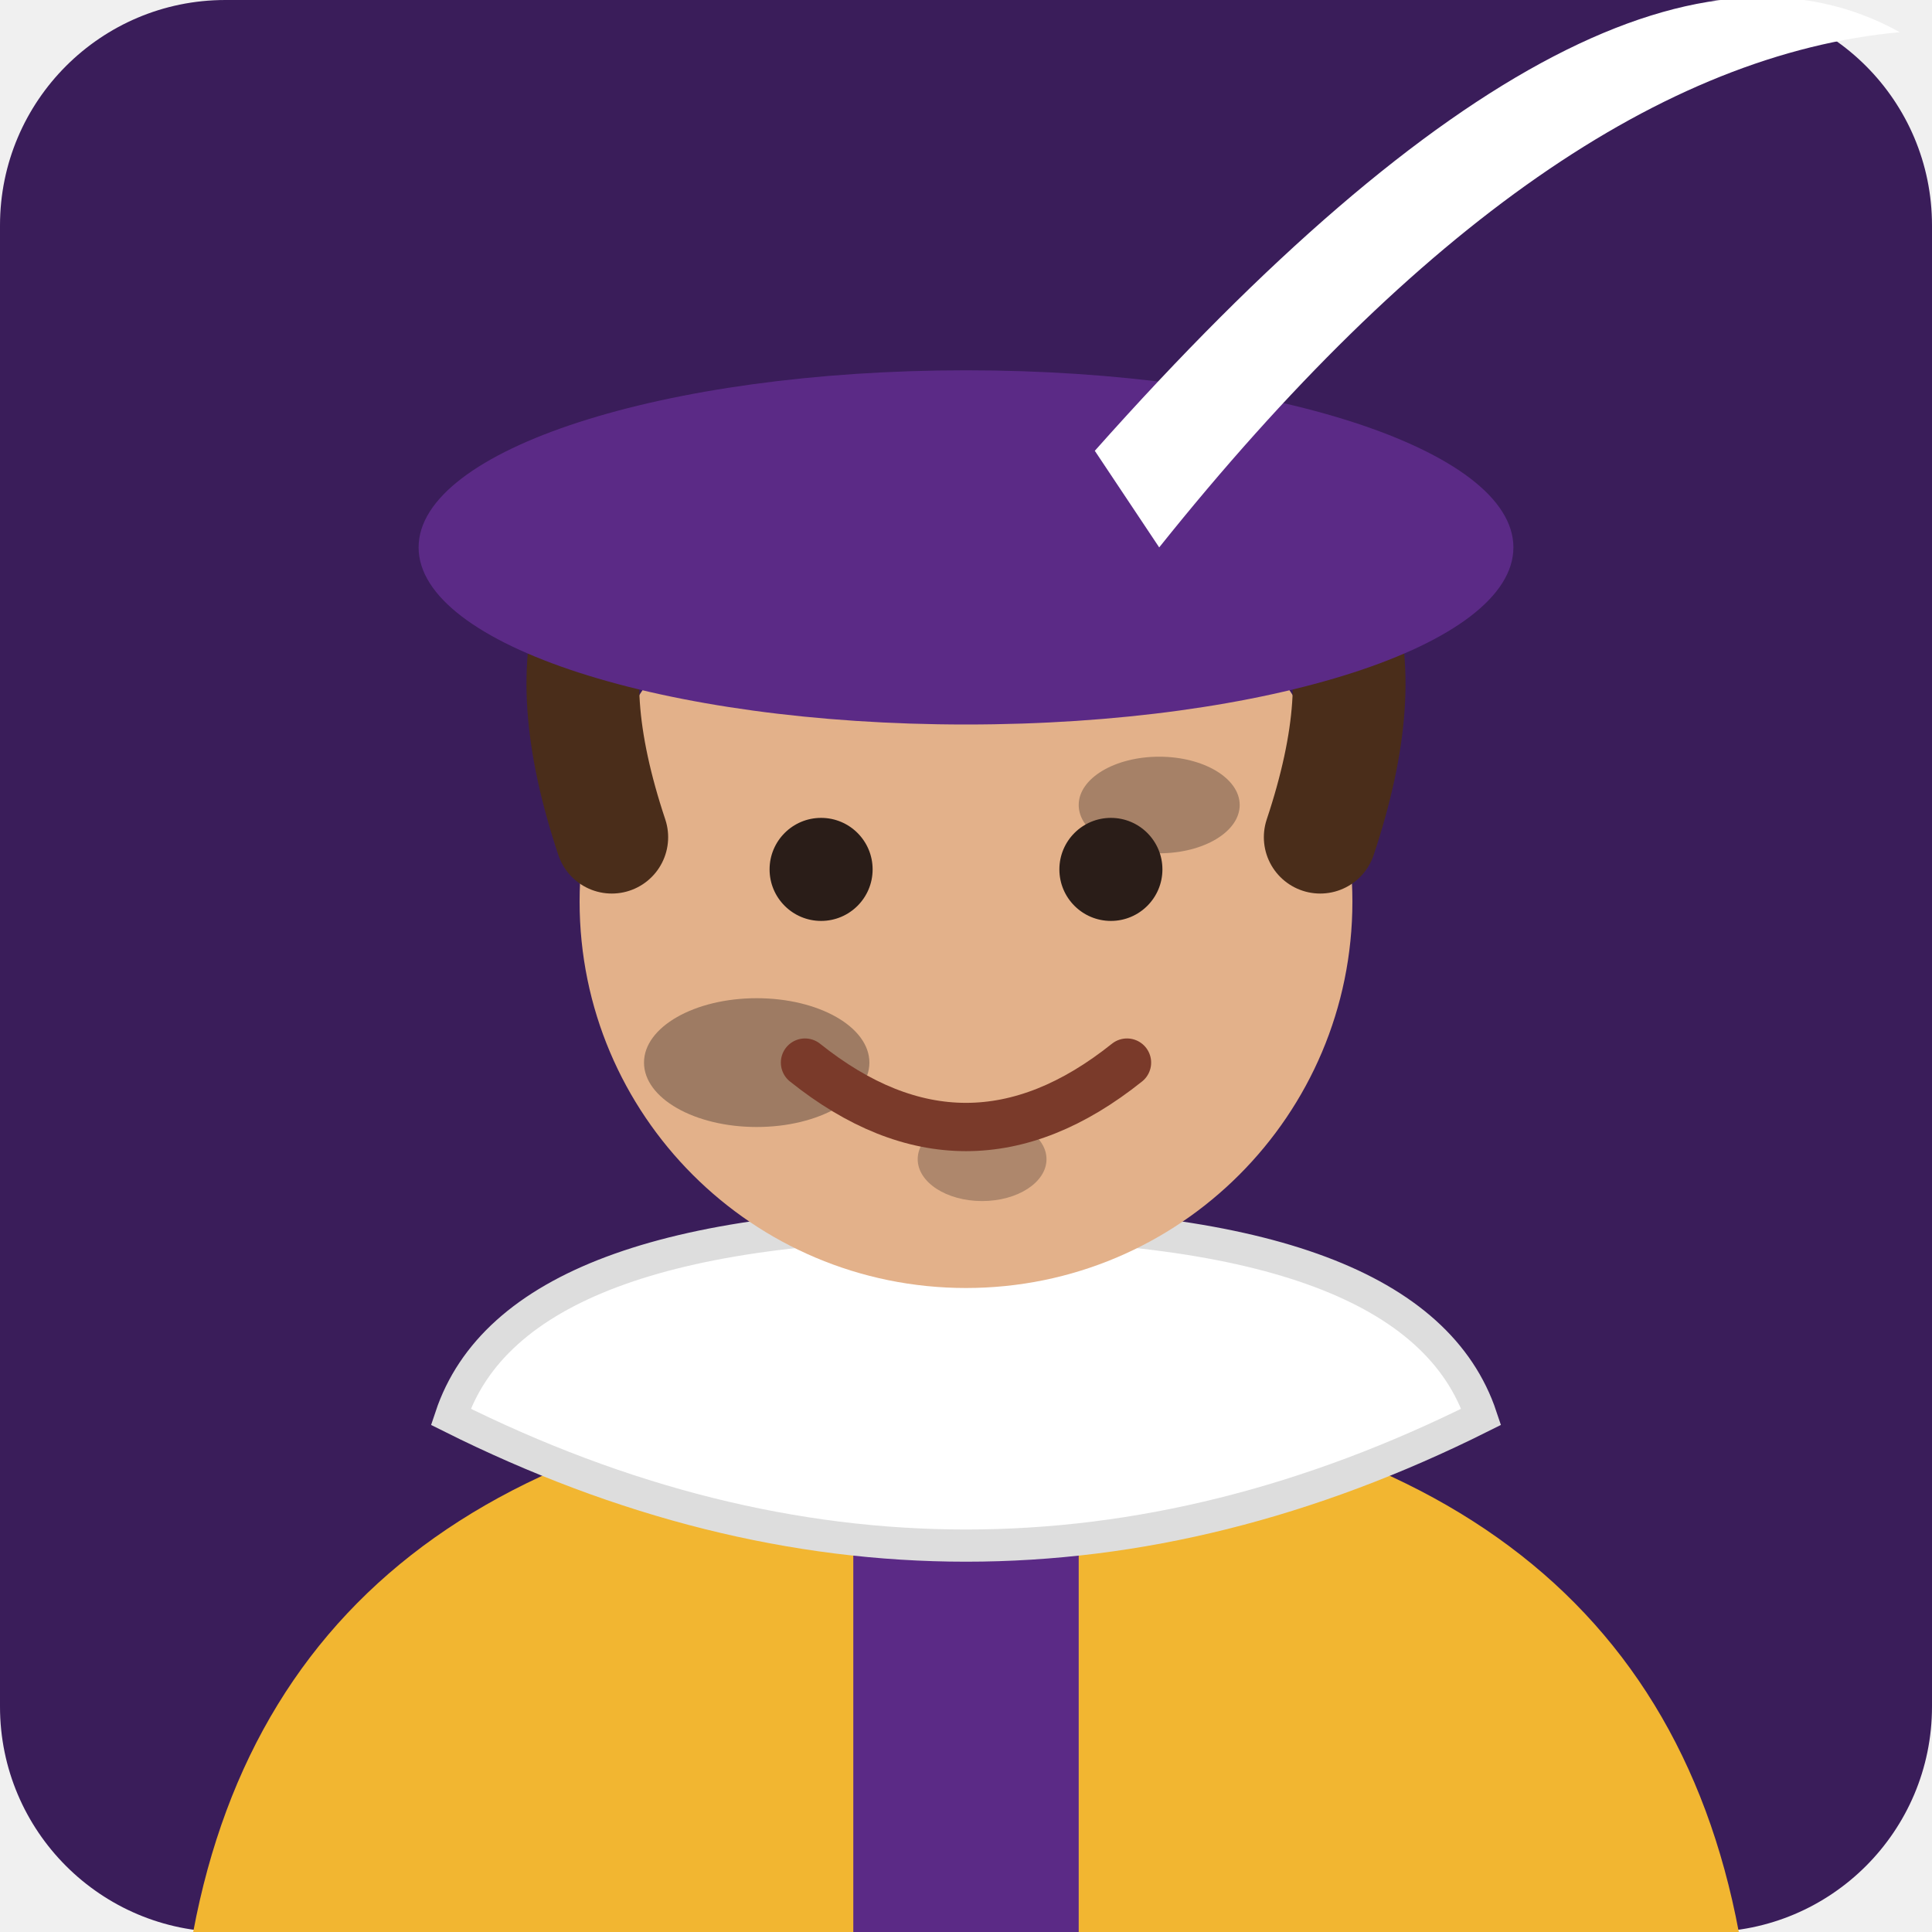
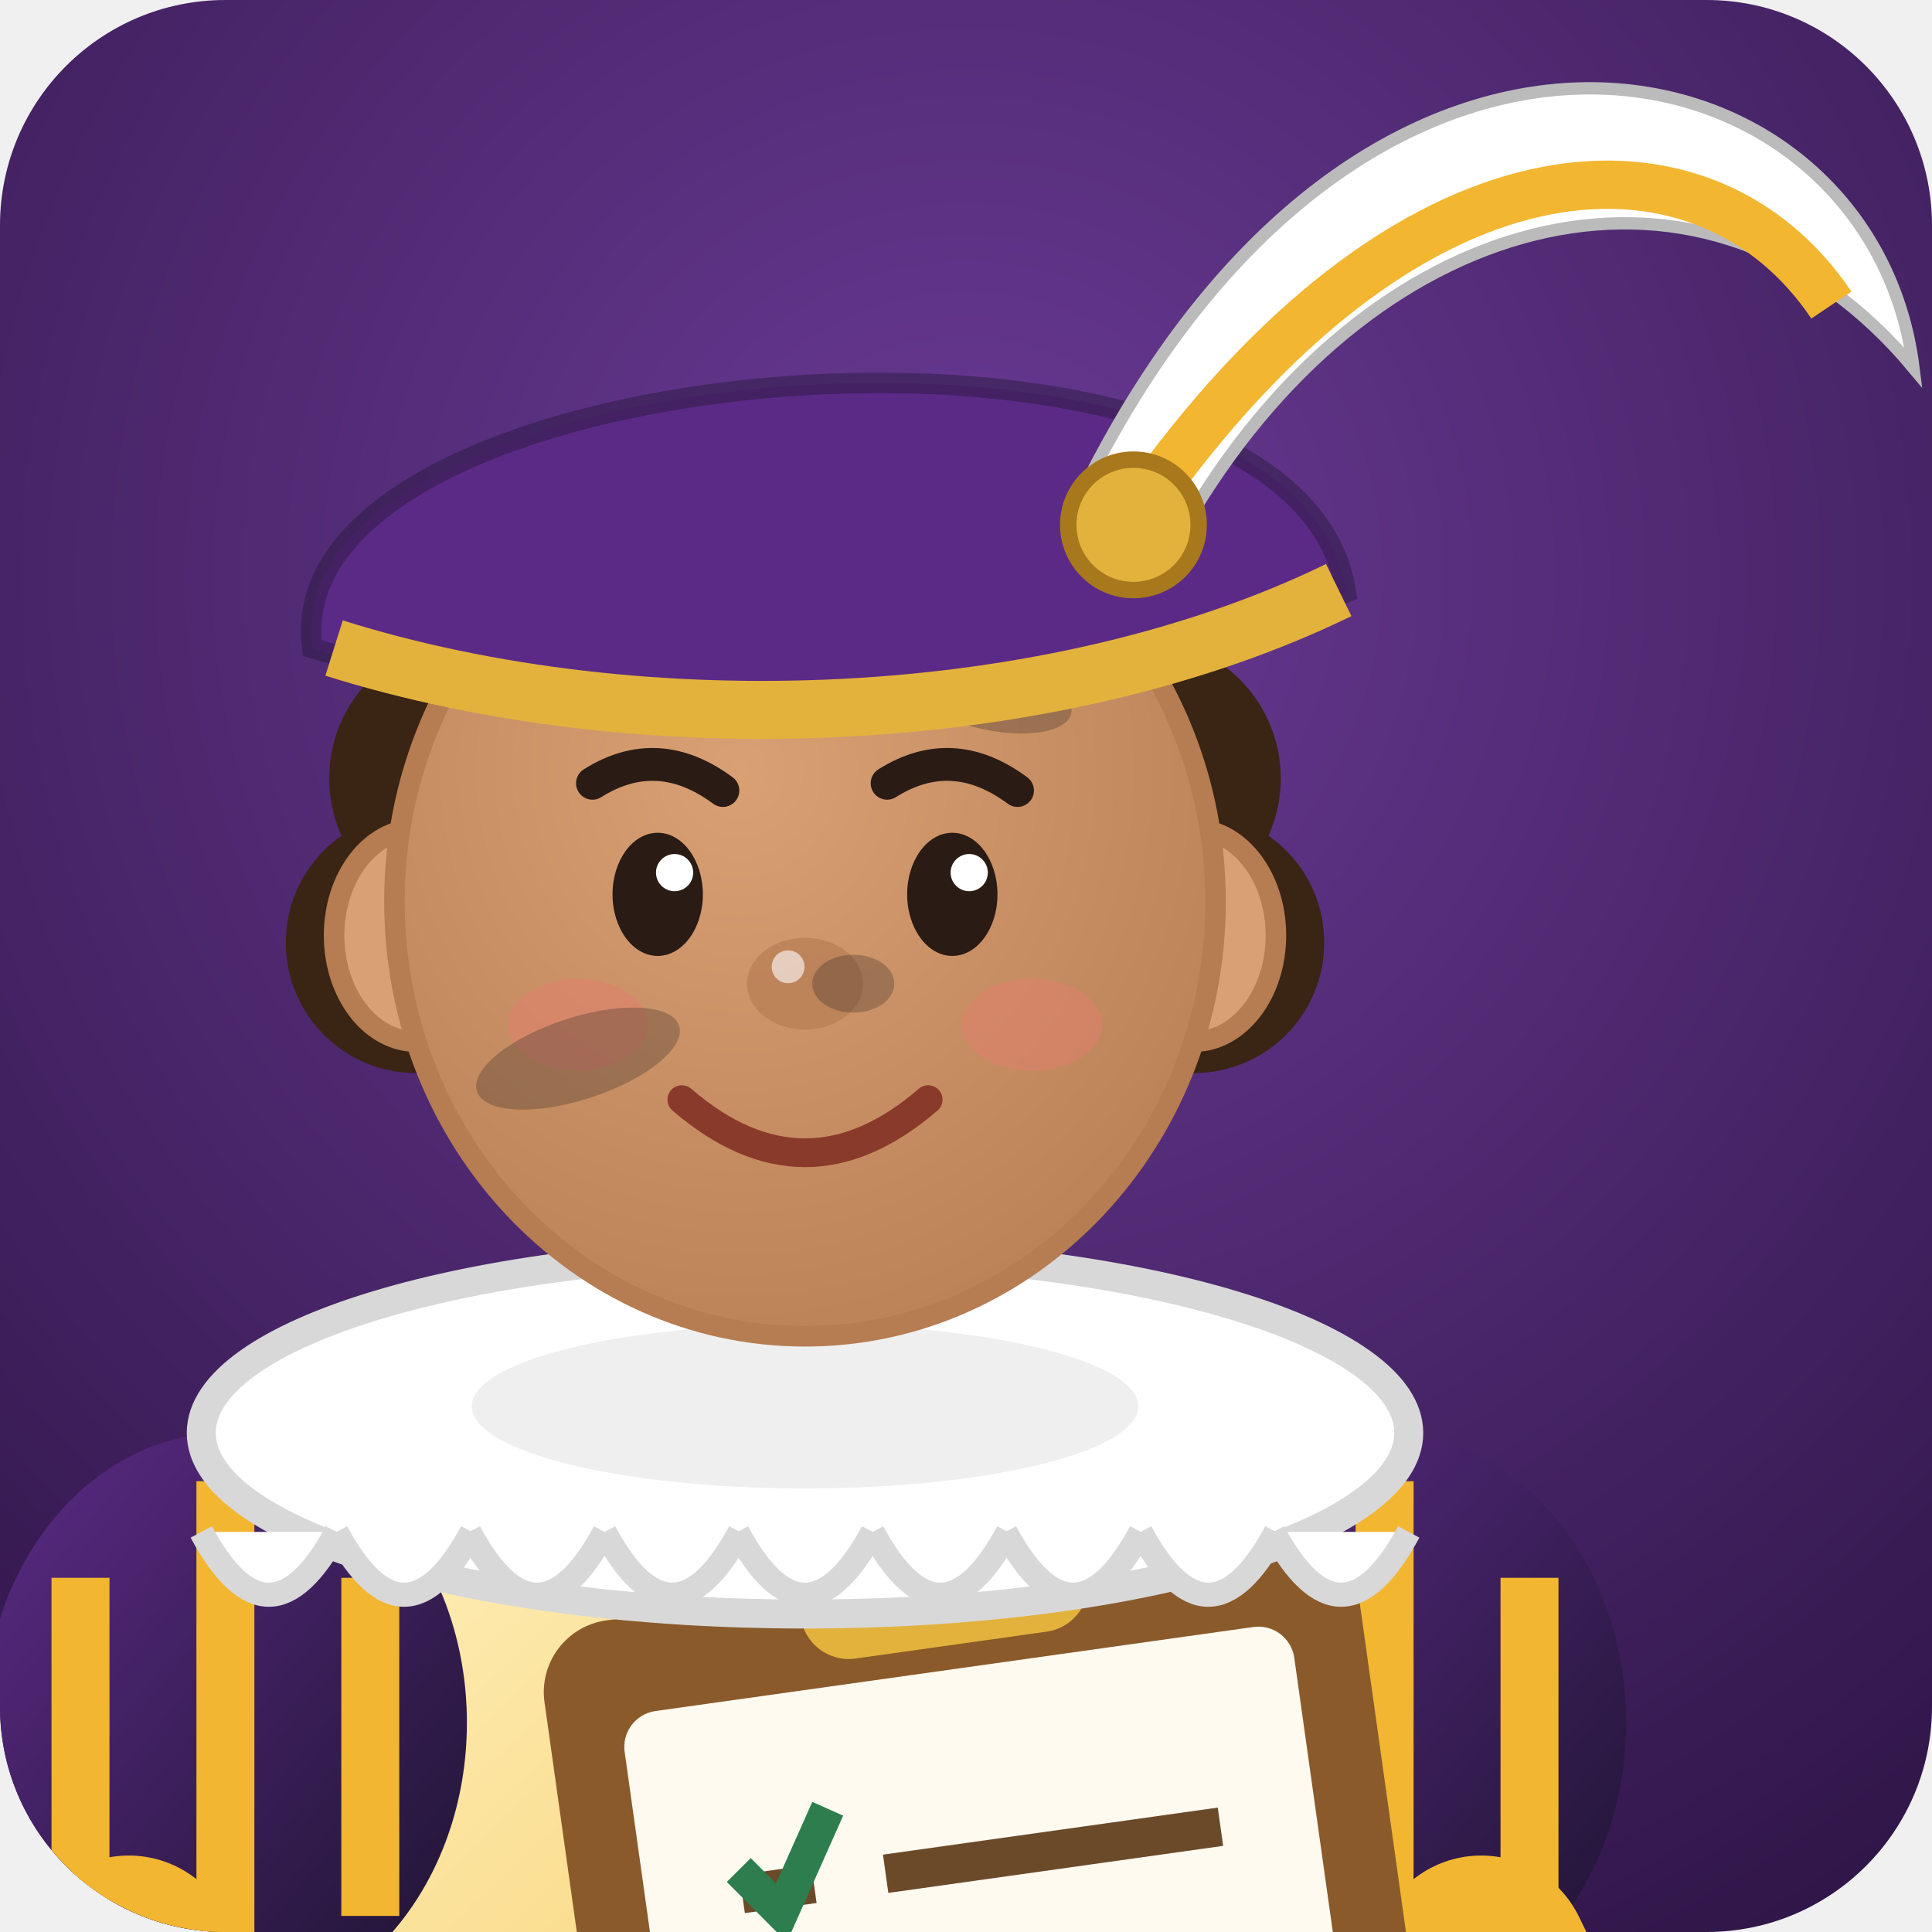
<svg xmlns="http://www.w3.org/2000/svg" viewBox="0 0 120 120">
-   <rect width="120" height="120" rx="14" fill="#3a1d5a" />
-   <path d="M12 120 q6 -32 48 -34 q42 2 48 34z" fill="#f2b631" />
-   <path d="M60 88 v32" stroke="#5b2a86" stroke-width="14" />
-   <path d="M28 88 q32 16 64 0 q-4 -12 -32 -12 q-28 0 -32 12z" fill="#fff" stroke="#ddd" stroke-width="2" />
-   <circle cx="60" cy="56" r="24" fill="#e3b18a" />
-   <ellipse cx="47" cy="66" rx="7" ry="4" fill="#4a3a33" opacity=".45" />
-   <ellipse cx="72" cy="50" rx="5" ry="3" fill="#4a3a33" opacity=".4" />
-   <ellipse cx="61" cy="72" rx="4" ry="2.6" fill="#4a3a33" opacity=".35" />
-   <circle cx="51" cy="54" r="3.2" fill="#2a1d18" />
-   <circle cx="69" cy="54" r="3.2" fill="#2a1d18" />
-   <path d="M50 66 q10 8 20 0" stroke="#7a3a2a" stroke-width="3" fill="none" stroke-linecap="round" />
-   <path d="M38 52 q-6 -18 8 -22 M82 52 q6 -18 -8 -22" stroke="#4a2d1a" stroke-width="7" fill="none" stroke-linecap="round" />
-   <ellipse cx="60" cy="34" rx="34" ry="11" fill="#5b2a86" />
-   <path d="M68 28 q32 -36 50 -26 q-22 2 -46 32z" fill="#fff" />
+   <defs>
+     <clipPath id="clip">
+       <rect width="120" height="120" rx="14" />
+     </clipPath>
+     <radialGradient id="bg" cx="0.5" cy="0.3" r="0.9">
+       <stop offset="0" stop-color="#6a3a96" />
+       <stop offset="1" stop-color="#2a1240" />
+     </radialGradient>
+   </defs>
+   <g clip-path="url(#clip)">
+     <rect width="120" height="120" fill="url(#bg)" />
+     <g transform="translate(50 296) scale(1.5)">
+       <defs>
+         <linearGradient id="pHA" x1="0" y1="0" x2="1" y2="1">
+           <stop offset="0" stop-color="#5b2a86" />
+           <stop offset="1" stop-color="#1d1430" />
+         </linearGradient>
+         <linearGradient id="pHB" x1="0" y1="0" x2="1" y2="1">
+           <stop offset="0" stop-color="#fff3c4" />
+           <stop offset="1" stop-color="#f2b631" />
+         </linearGradient>
+       </defs>
+       <path d="M-15 -60 C-16 -40 -15 -20 -13 -6 L-5 -6 C-5 -24 -4 -42 -3 -60Z" fill="#5b2a86" />
+       <path d="M15 -60 C16 -40 15 -20 13 -6 L5 -6 C5 -24 4 -42 3 -60Z" fill="#f2b631" />
+       <path d="M-24 0 C-24 -8 -16 -10 -6 -8 C-2 -4 -2 0 -6 0Z" fill="#1d1d1d" />
+       <path d="M24 0 C24 -8 16 -10 6 -8 C2 -4 2 0 6 0Z" fill="#1d1d1d" />
+       <rect x="-15" y="-8" width="6" height="5" rx="1" fill="#e3b23c" />
+       <rect x="9" y="-8" width="6" height="5" rx="1" fill="#e3b23c" />
+       <path d="M-26 -92 C-38 -74 -34 -54 -16 -56 C-8 -52 8 -52 16 -56 C34 -54 38 -74 26 -92Z" fill="url(#pHA)" />
+       <path d="M-18 -88 C-22 -74 -20 -62 -16 -58 M-6 -90 C-7 -76 -6 -62 -4 -56 M6 -90 C7 -76 6 -62 4 -56 M18 -88 C22 -74 20 -62 16 -58" stroke="#f2b631" stroke-width="3.2" fill="none" />
+       <path d="M-21 -136 C-26 -118 -26 -102 -23 -88 L23 -88 C26 -102 26 -118 21 -136Z" fill="url(#pHB)" stroke="#b07a10" stroke-width="1" />
+       <path d="M0 -136 V-90" stroke="#5b2a86" stroke-width="9" />
+       <circle cx="0" cy="-128" r="2.2" fill="#e3b23c" />
+       <circle cx="0" cy="-118" r="2.2" fill="#e3b23c" />
+       <circle cx="0" cy="-108" r="2.2" fill="#e3b23c" />
+       <circle cx="0" cy="-98" r="2.2" fill="#e3b23c" />
+       <rect x="-24" y="-94" width="48" height="6" rx="2" fill="#3a2414" />
+       <rect x="-4" y="-95" width="8" height="8" rx="1.5" fill="#e3b23c" />
+       <ellipse cx="-24" cy="-126" rx="10" ry="12" fill="url(#pHA)" />
+       <path d="M-30 -132 v14 M-24 -136 v20 M-18 -132 v14" stroke="#f2b631" stroke-width="2.4" />
+       <ellipse cx="24" cy="-126" rx="10" ry="12" fill="url(#pHA)" />
+       <path d="M30 -132 v14 M24 -136 v20 M18 -132 v14" stroke="#f2b631" stroke-width="2.4" />
+       <path d="M-28 -116 C-32 -100 -22 -92 -6 -98" stroke="#f2b631" stroke-width="9" fill="none" stroke-linecap="round" />
+       <path d="M28 -116 C34 -104 30 -96 22 -94" stroke="#f2b631" stroke-width="9" fill="none" stroke-linecap="round" />
+       <g transform="rotate(-8 6 -108)">
+         <rect x="-8" y="-132" width="34" height="44" rx="3" fill="#8a5a2a" />
+         <rect x="-5" y="-128" width="28" height="38" rx="1.5" fill="#fffaf0" />
+         <rect x="3" y="-135" width="12" height="6" rx="2" fill="#e3b23c" />
+         <path d="M-1 -120 h3 M5 -120 h14" stroke="#6b4a2a" stroke-width="1.6" />
+         <path d="M-1 -113 h3 M5 -113 h14" stroke="#6b4a2a" stroke-width="1.6" />
+         <path d="M-1 -106 h3 M5 -106 h14" stroke="#6b4a2a" stroke-width="1.6" />
+         <path d="M-1 -99 h3 M5 -99 h14" stroke="#6b4a2a" stroke-width="1.6" />
+         <path d="M-1 -121 l1.5 2 l2.5 -4" stroke="#2e7d4f" stroke-width="1.4" fill="none" />
+         <path d="M-1 -114 l1.5 2 l2.5 -4" stroke="#2e7d4f" stroke-width="1.4" fill="none" />
+       </g>
+       <ellipse cx="-6" cy="-98" rx="6" ry="6.6" fill="#fbfbf7" stroke="#cfcfc8" stroke-width="0.84" />
+       <path d="M-7.2 -103.4 q5.4 -0.6 5.4 4.2" stroke="#cfcfc8" stroke-width="0.84" fill="none" opacity=".6" />
+       <ellipse cx="22" cy="-94" rx="6" ry="6.6" fill="#fbfbf7" stroke="#cfcfc8" stroke-width="0.84" />
+       <path d="M20.8 -99.4 q5.4 -0.6 5.4 4.2" stroke="#cfcfc8" stroke-width="0.84" fill="none" opacity=".6" />
+       <ellipse cx="0" cy="-138" rx="25" ry="7.5" fill="#fff" stroke="#d8d8d8" stroke-width="1.2" />
+       <path d="M-25.0 -133.9 q2.8 5.2 5.6 0" fill="#fff" stroke="#d8d8d8" stroke-width="1" />
+       <path d="M-19.4 -133.9 q2.8 5.2 5.6 0" fill="#fff" stroke="#d8d8d8" stroke-width="1" />
+       <path d="M-13.9 -133.9 q2.8 5.2 5.6 0" fill="#fff" stroke="#d8d8d8" stroke-width="1" />
+       <path d="M-8.3 -133.9 q2.8 5.2 5.6 0" fill="#fff" stroke="#d8d8d8" stroke-width="1" />
+       <path d="M-2.8 -133.9 q2.8 5.2 5.6 0" fill="#fff" stroke="#d8d8d8" stroke-width="1" />
+       <path d="M2.8 -133.9 q2.8 5.2 5.6 0" fill="#fff" stroke="#d8d8d8" stroke-width="1" />
+       <path d="M8.3 -133.9 q2.8 5.2 5.6 0" fill="#fff" stroke="#d8d8d8" stroke-width="1" />
+       <path d="M13.9 -133.9 q2.8 5.2 5.6 0" fill="#fff" stroke="#d8d8d8" stroke-width="1" />
+       <path d="M19.4 -133.9 q2.8 5.2 5.6 0" fill="#fff" stroke="#d8d8d8" stroke-width="1" />
+       <ellipse cx="0" cy="-139.1" rx="13.8" ry="3.4" fill="#efefef" />
+       <circle cx="-16.1" cy="-158.3" r="5.4" fill="#3a2414" />
+       <circle cx="-13.9" cy="-165.1" r="5.8" fill="#3a2414" />
+       <circle cx="16.1" cy="-158.3" r="5.4" fill="#3a2414" />
+       <circle cx="13.9" cy="-165.1" r="5.8" fill="#3a2414" />
+       <circle cx="-8.5" cy="-171.9" r="6.1" fill="#3a2414" />
+       <circle cx="8.5" cy="-171.9" r="6.1" fill="#3a2414" />
+       <circle cx="0.0" cy="-174.4" r="6.5" fill="#3a2414" />
+       <defs>
+         <radialGradient id="pHHSk" cx="0.42" cy="0.35" r="0.8">
+           <stop offset="0" stop-color="#d9a074" />
+           <stop offset="1" stop-color="#b67c52" />
+         </radialGradient>
+       </defs>
+       <ellipse cx="-16.1" cy="-158.6" rx="3.4" ry="4.4" fill="#d9a074" stroke="#b67c52" stroke-width="0.85" />
+       <ellipse cx="16.1" cy="-158.6" rx="3.4" ry="4.4" fill="#d9a074" stroke="#b67c52" stroke-width="0.85" />
+       <ellipse cx="0" cy="-160" rx="17" ry="18.0" fill="url(#pHHSk)" stroke="#b67c52" stroke-width="0.85" />
+       <ellipse cx="-6.1" cy="-160.3" rx="1.87" ry="2.55" fill="#2a1b14" />
+       <circle cx="-5.4" cy="-161.2" r="0.77" fill="#fff" />
+       <path d="M-8.8 -164.9 q2.7 -1.7 5.4 0.3" stroke="#2a1b14" stroke-width="1.36" fill="none" stroke-linecap="round" />
+       <ellipse cx="6.1" cy="-160.3" rx="1.87" ry="2.55" fill="#2a1b14" />
+       <circle cx="6.8" cy="-161.2" r="0.77" fill="#fff" />
+       <path d="M3.4 -164.9 q2.7 -1.7 5.4 0.3" stroke="#2a1b14" stroke-width="1.36" fill="none" stroke-linecap="round" />
+       <ellipse cx="-9.4" cy="-154.9" rx="2.9" ry="1.9" fill="#e0806e" opacity=".55" />
+       <ellipse cx="9.4" cy="-154.9" rx="2.9" ry="1.9" fill="#e0806e" opacity=".55" />
+       <ellipse cx="0" cy="-156.6" rx="2.4" ry="1.9" fill="#b67c52" opacity=".7" />
+       <circle cx="-0.7" cy="-157.3" r="0.68" fill="#fff" opacity=".6" />
+       <path d="M-5.1 -151.8 q5.1 4.4 10.2 0" stroke="#8a3a2a" stroke-width="1.19" fill="none" stroke-linecap="round" />
+       <g fill="#3a2e2a" opacity=".32">
+         <ellipse cx="-9.4" cy="-153.5" rx="4.4" ry="1.7" transform="rotate(-18 -9.4 -153.5)" />
+         <ellipse cx="7.7" cy="-168.5" rx="3.4" ry="1.4" transform="rotate(12 7.7 -168.5)" />
+         <ellipse cx="2.0" cy="-156.6" rx="1.7" ry="1.2" />
+       </g>
+       <g>
+         <path d="M-20.4 -170.5 C-22.1 -182.9 20.4 -186.3 22.4 -172.8 C10.2 -167.7 -8.5 -166.8 -20.4 -170.5Z" fill="#5b2a86" stroke="#1f1530" stroke-width="0.85" stroke-opacity=".4" />
+         <path d="M-19.5 -170.5 C-6.8 -166.5 10.2 -167.1 22.1 -172.9" stroke="#e3b23c" stroke-width="2.4" fill="none" />
+         <path d="M11.9 -177.8 C23.8 -200.8 44.2 -195.7 45.9 -182.1 C37.4 -192.3 23.8 -188.9 16.1 -176.2Z" fill="#ffffff" stroke="#bbb" stroke-width="0.51" />
+         <path d="M14.4 -177.0 C25.5 -192.3 37.4 -192.3 42.5 -184.7" stroke="#f2b631" stroke-width="2.0" fill="none" />
+         <circle cx="13.6" cy="-175.6" r="2.7" fill="#e3b23c" stroke="#a8781c" stroke-width="0.68" />
+       </g>
+     </g>
+   </g>
</svg>
